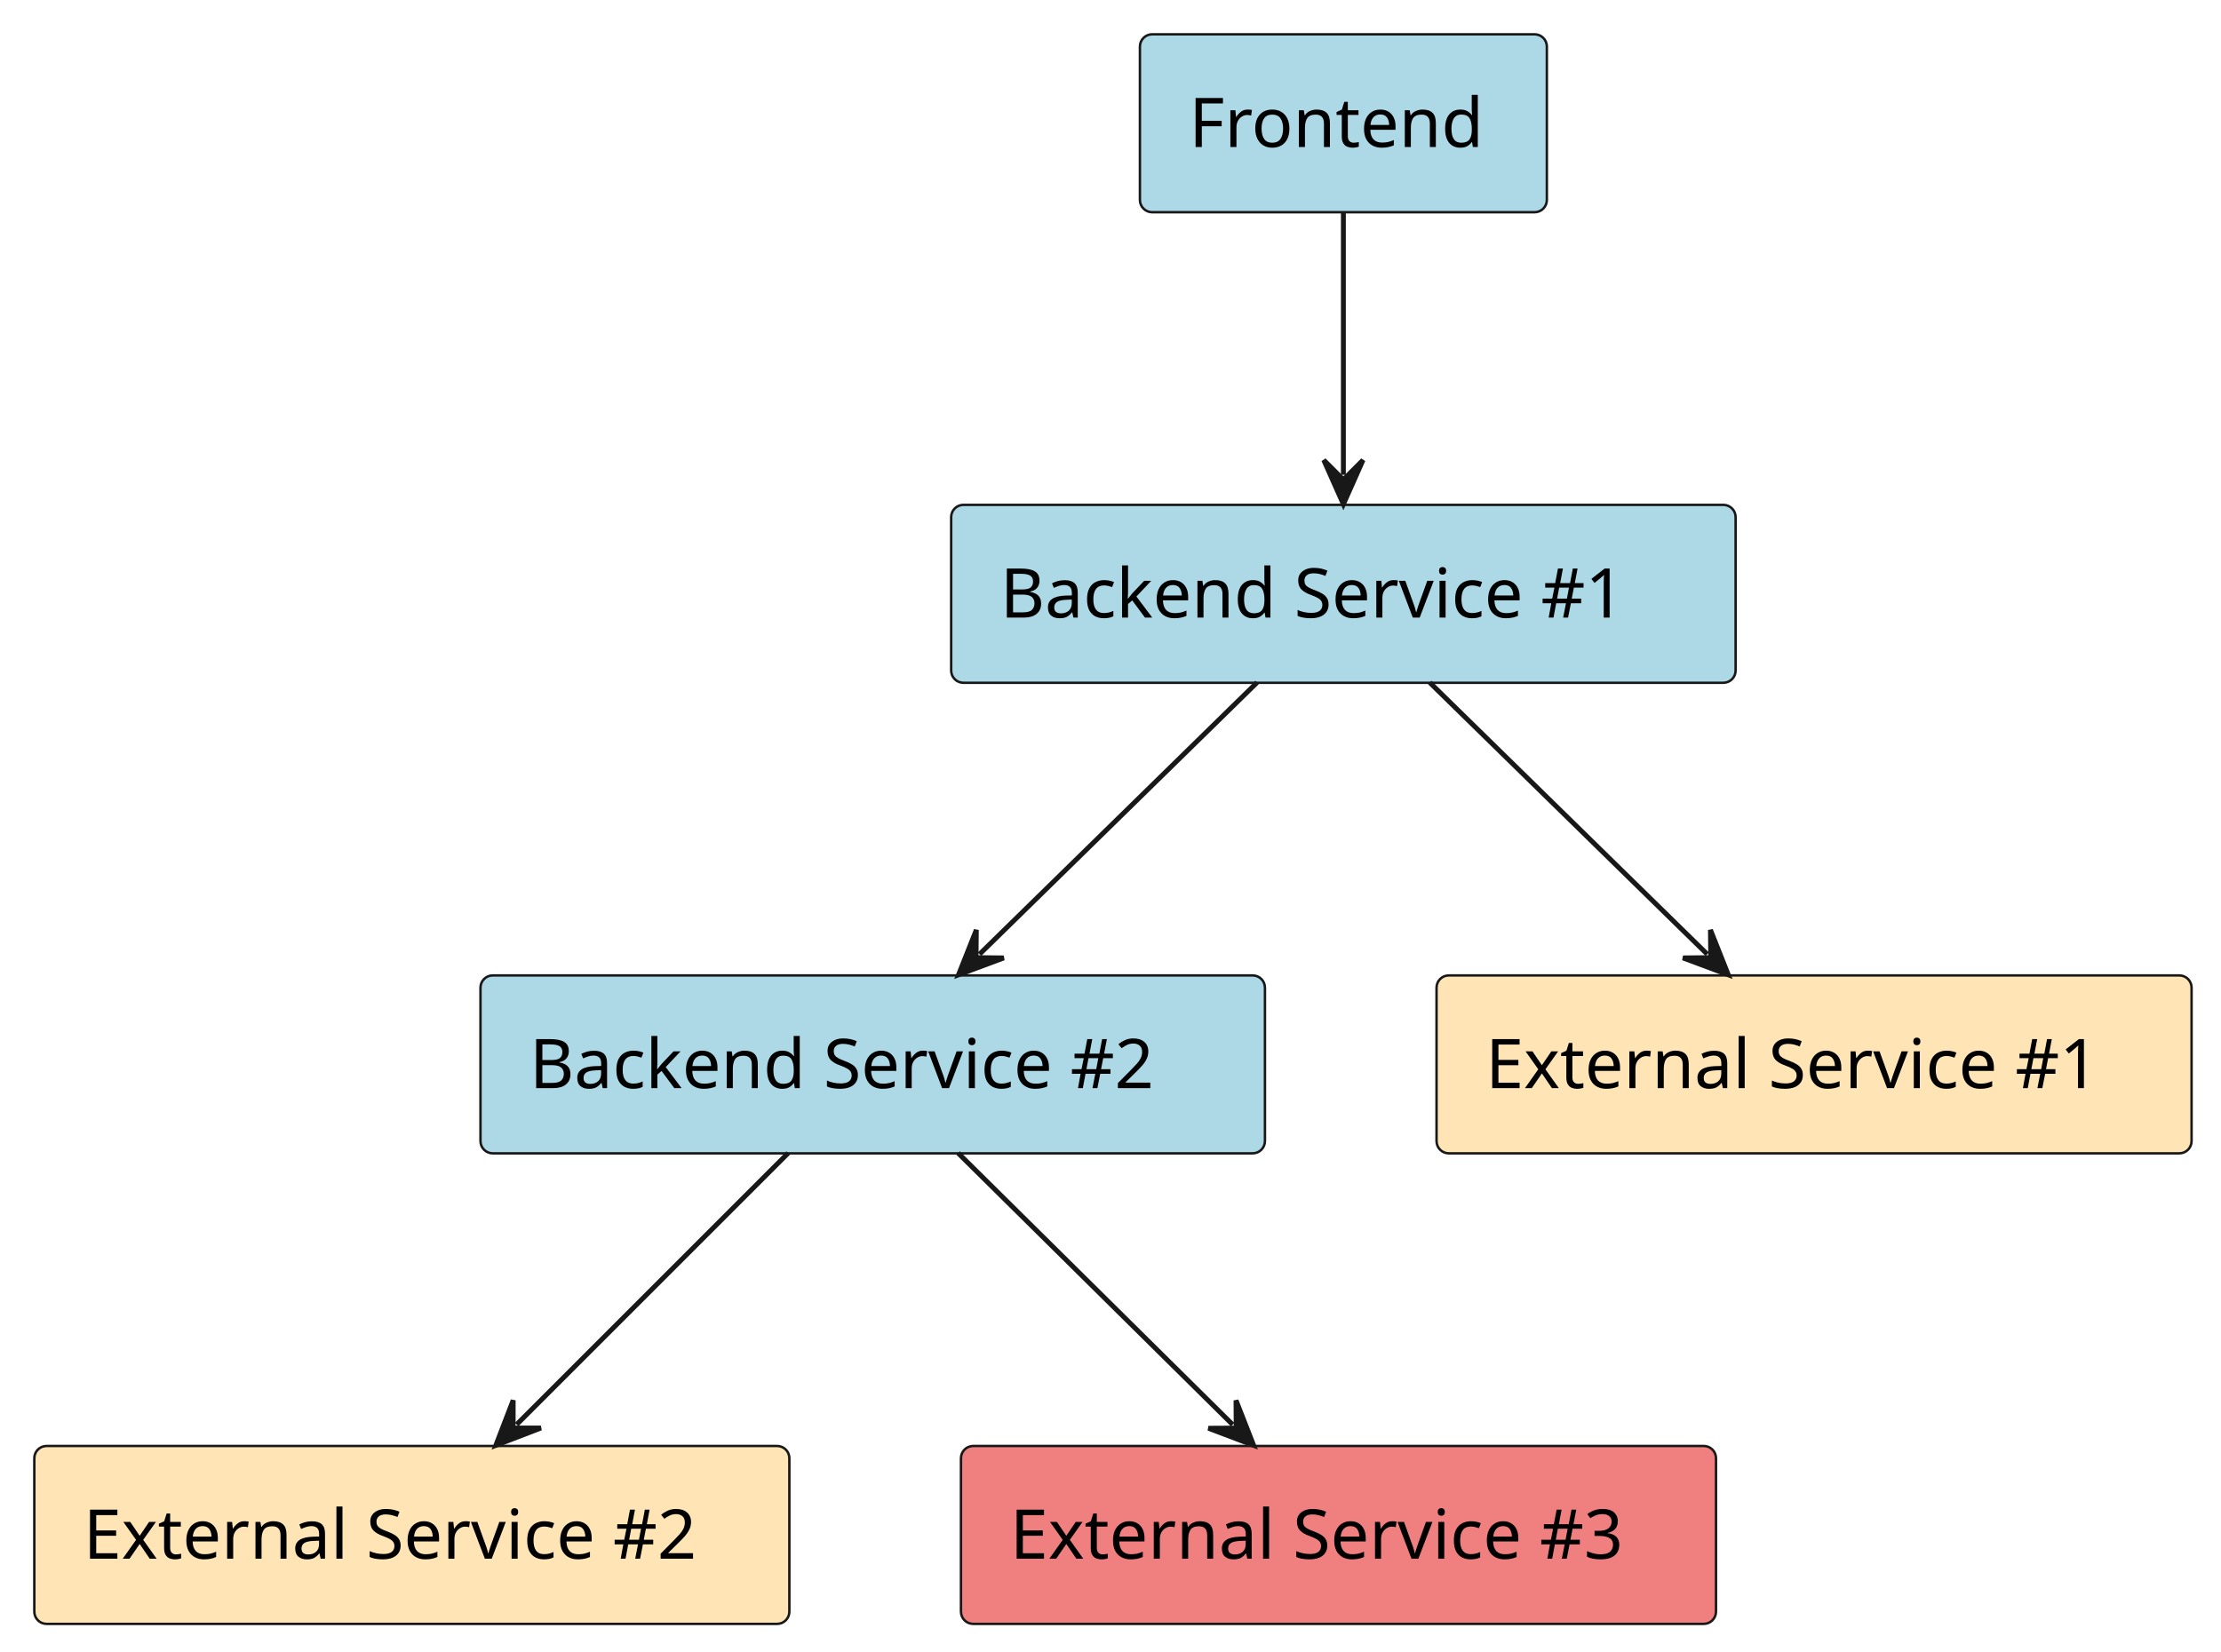
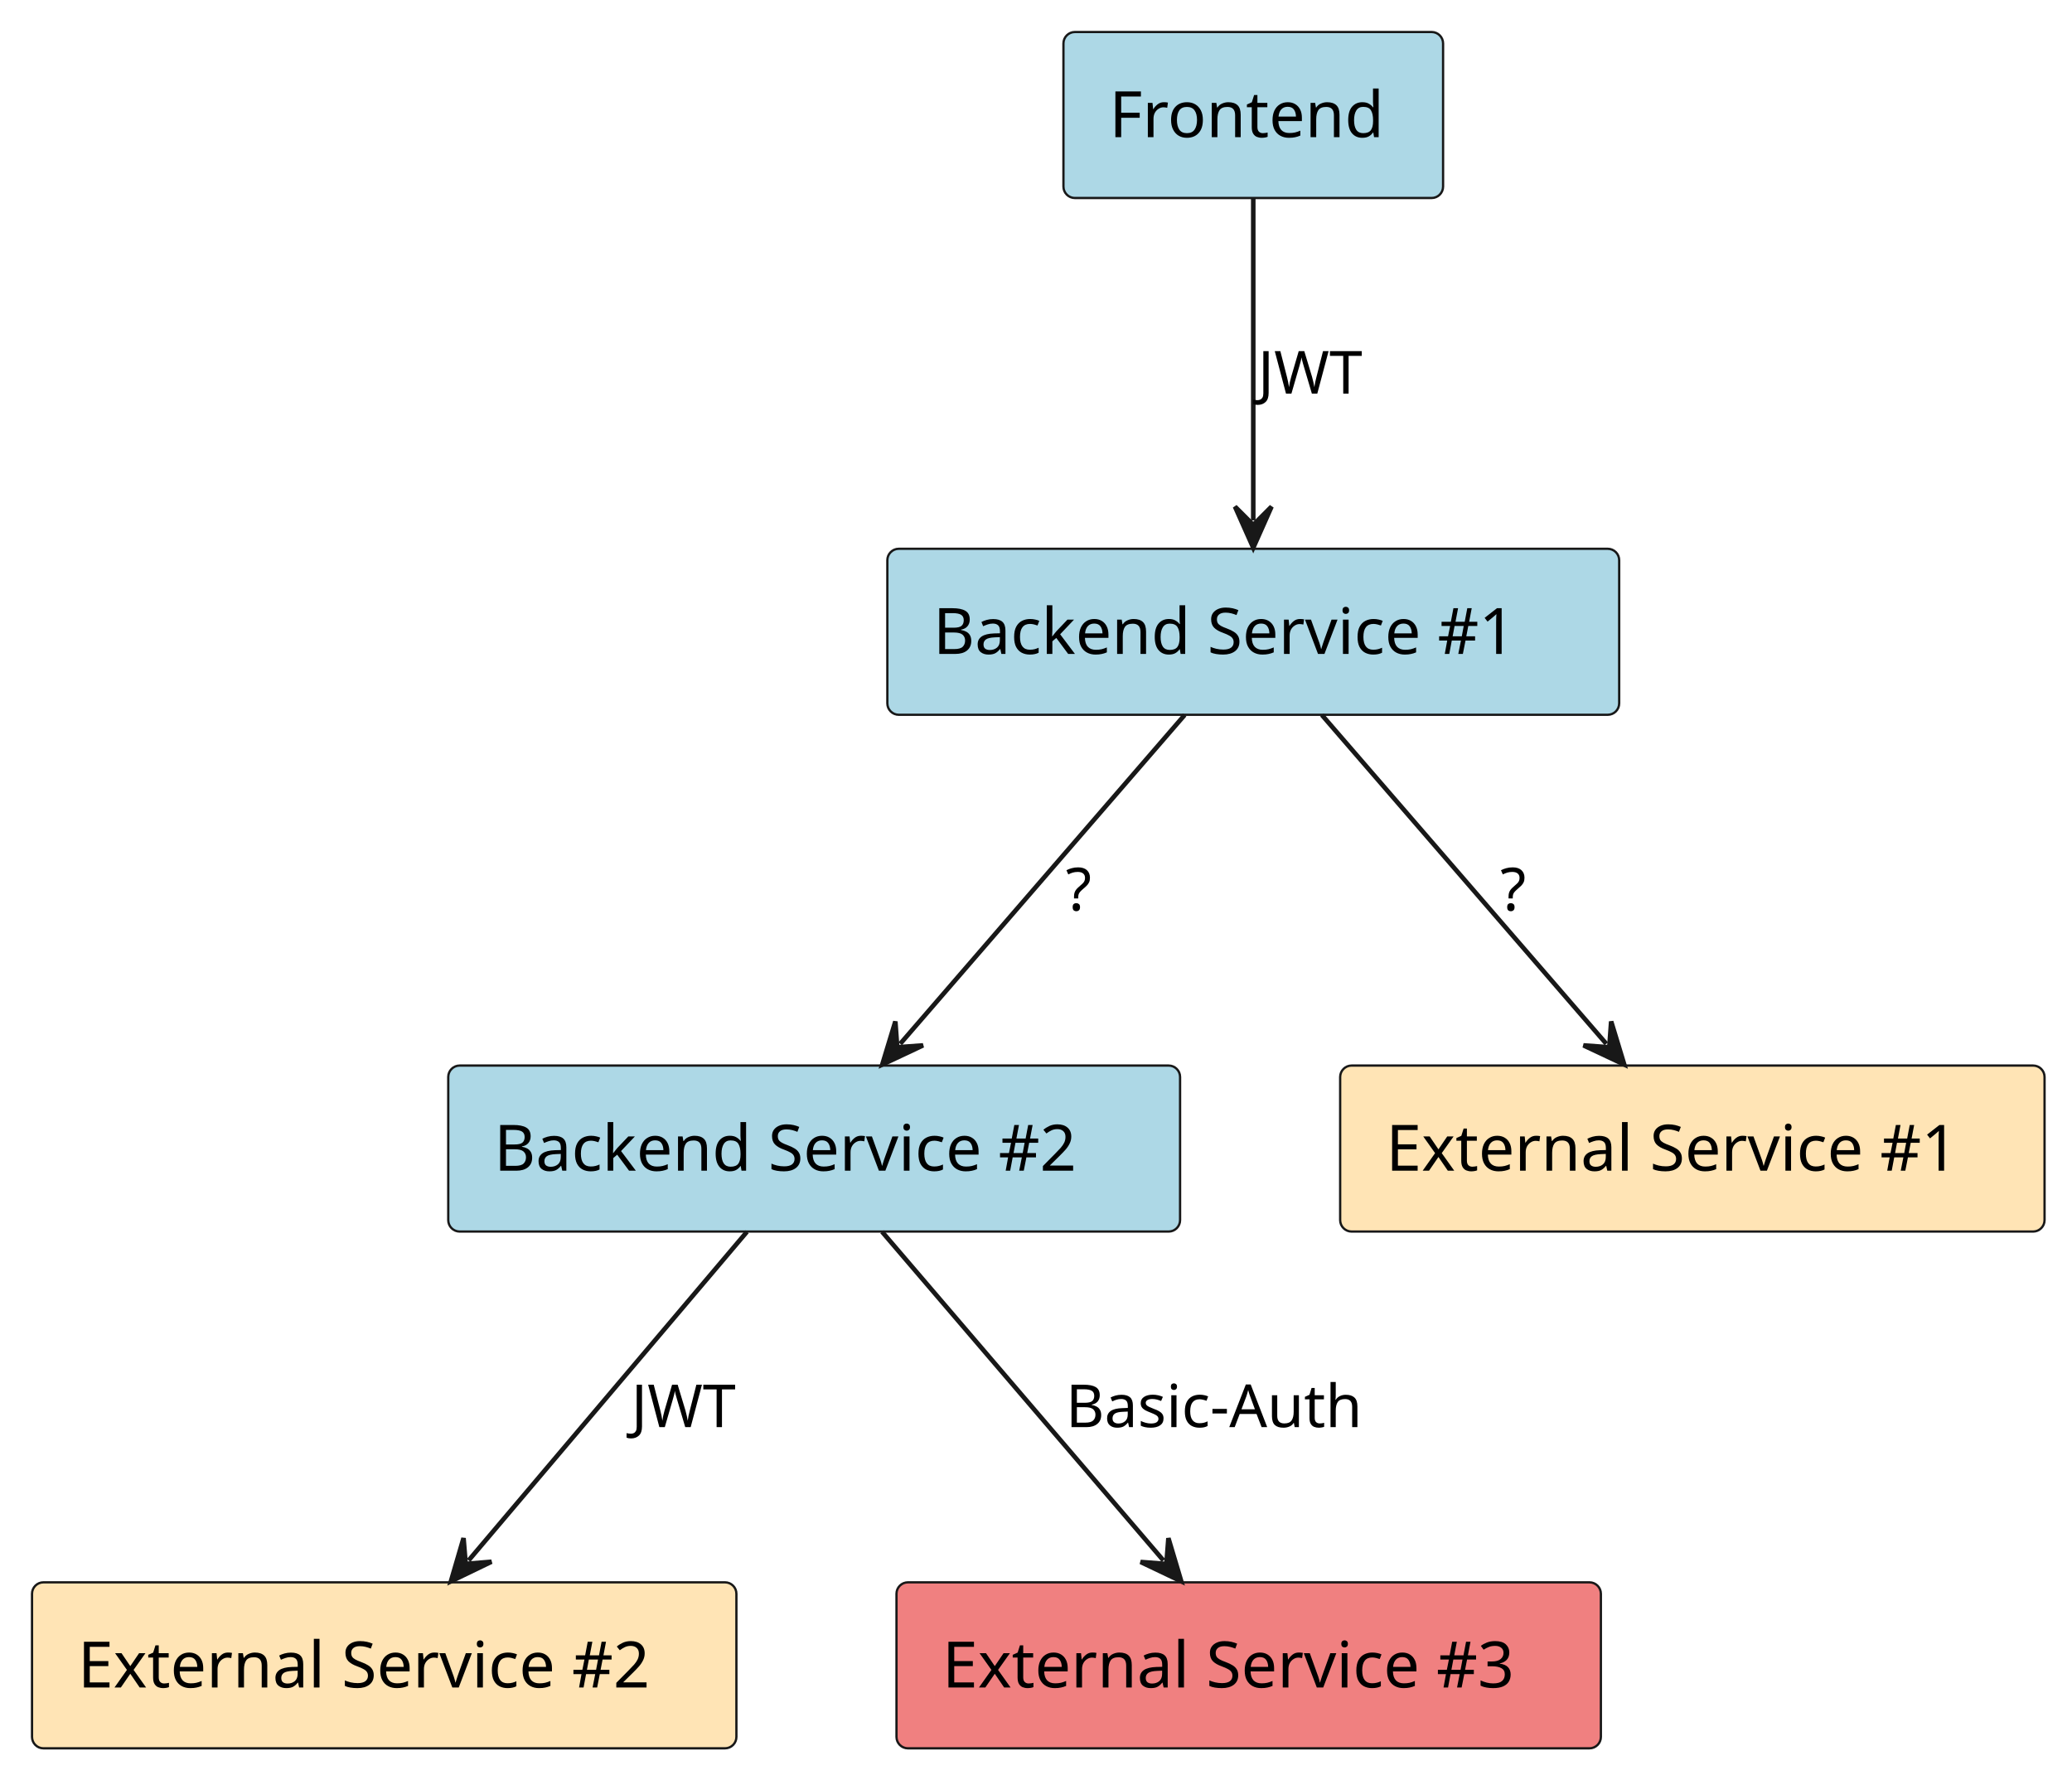
- <svg xmlns="http://www.w3.org/2000/svg" contentStyleType="text/css" height="337px" preserveAspectRatio="none" style="width:453px;height:337px;background:#FFFFFF;" version="1.1" viewBox="0 0 453 337" width="453px" zoomAndPan="magnify">
+ <svg xmlns="http://www.w3.org/2000/svg" contentStyleType="text/css" height="388px" preserveAspectRatio="none" style="width:453px;height:388px;background:#FFFFFF;" version="1.1" viewBox="0 0 453 388" width="453px" zoomAndPan="magnify">
  <defs />
  <g>
    <g id="elem_platform__application__backend_service_1">
-       <rect fill="#ADD8E6" height="36.297" rx="2.5" ry="2.5" style="stroke:#181818;stroke-width:0.5;" width="160" x="194" y="103" />
-       <text fill="#000000" font-family="sans-serif" font-size="14" lengthAdjust="spacing" textLength="140" x="204" y="125.995">Backend Service #1</text>
+       <rect fill="#ADD8E6" height="36.297" rx="2.5" ry="2.5" style="stroke:#181818;stroke-width:0.5;" width="160" x="194" y="120" />
+       <text fill="#000000" font-family="sans-serif" font-size="14" lengthAdjust="spacing" textLength="140" x="204" y="142.995">Backend Service #1</text>
    </g>
    <g id="elem_platform__application__backend_service_2">
-       <rect fill="#ADD8E6" height="36.297" rx="2.5" ry="2.5" style="stroke:#181818;stroke-width:0.5;" width="160" x="98" y="199" />
-       <text fill="#000000" font-family="sans-serif" font-size="14" lengthAdjust="spacing" textLength="140" x="108" y="221.995">Backend Service #2</text>
+       <rect fill="#ADD8E6" height="36.297" rx="2.5" ry="2.5" style="stroke:#181818;stroke-width:0.5;" width="160" x="98" y="233" />
+       <text fill="#000000" font-family="sans-serif" font-size="14" lengthAdjust="spacing" textLength="140" x="108" y="255.995">Backend Service #2</text>
    </g>
    <g id="elem_platform__application__frontend">
      <rect fill="#ADD8E6" height="36.297" rx="2.5" ry="2.5" style="stroke:#181818;stroke-width:0.5;" width="83" x="232.5" y="7" />
      <text fill="#000000" font-family="sans-serif" font-size="14" lengthAdjust="spacing" textLength="63" x="242.5" y="29.995">Frontend</text>
    </g>
    <g id="elem_platform__external_service_1">
-       <rect fill="#FFE4B5" height="36.297" rx="2.5" ry="2.5" style="stroke:#181818;stroke-width:0.5;" width="154" x="293" y="199" />
-       <text fill="#000000" font-family="sans-serif" font-size="14" lengthAdjust="spacing" textLength="134" x="303" y="221.995">External Service #1</text>
+       <rect fill="#FFE4B5" height="36.297" rx="2.5" ry="2.5" style="stroke:#181818;stroke-width:0.5;" width="154" x="293" y="233" />
+       <text fill="#000000" font-family="sans-serif" font-size="14" lengthAdjust="spacing" textLength="134" x="303" y="255.995">External Service #1</text>
    </g>
    <g id="elem_platform__external_service_2">
-       <rect fill="#FFE4B5" height="36.297" rx="2.5" ry="2.5" style="stroke:#181818;stroke-width:0.5;" width="154" x="7" y="295" />
-       <text fill="#000000" font-family="sans-serif" font-size="14" lengthAdjust="spacing" textLength="134" x="17" y="317.995">External Service #2</text>
+       <rect fill="#FFE4B5" height="36.297" rx="2.5" ry="2.5" style="stroke:#181818;stroke-width:0.5;" width="154" x="7" y="346" />
+       <text fill="#000000" font-family="sans-serif" font-size="14" lengthAdjust="spacing" textLength="134" x="17" y="368.995">External Service #2</text>
    </g>
    <g id="elem_other_project__external_service_3">
-       <rect fill="#F08080" height="36.297" rx="2.5" ry="2.5" style="stroke:#181818;stroke-width:0.5;" width="154" x="196" y="295" />
-       <text fill="#000000" font-family="sans-serif" font-size="14" lengthAdjust="spacing" textLength="134" x="206" y="317.995">External Service #3</text>
+       <rect fill="#F08080" height="36.297" rx="2.5" ry="2.5" style="stroke:#181818;stroke-width:0.5;" width="154" x="196" y="346" />
+       <text fill="#000000" font-family="sans-serif" font-size="14" lengthAdjust="spacing" textLength="134" x="206" y="368.995">External Service #3</text>
    </g>
    <g id="link_platform__application__backend_service_1_platform__external_service_1">
-       <path d="M291.61,139.24 C308.93,156.2 330.933,177.752 348.213,194.672 " fill="none" id="platform__application__backend_service_1-to-platform__external_service_1" style="stroke:#181818;stroke-width:1.0;" />
-       <polygon fill="#181818" points="352.5,198.87,348.868,189.715,348.927,195.372,343.271,195.431,352.5,198.87" style="stroke:#181818;stroke-width:1.0;" />
+       <path d="M289,156.34 C307.04,177.2 333.195,207.442 351.185,228.242 " fill="none" id="platform__application__backend_service_1-to-platform__external_service_1" style="stroke:#181818;stroke-width:1.0;" />
+       <polygon fill="#181818" points="355.11,232.78,352.248,223.356,351.839,228.998,346.197,228.589,355.11,232.78" style="stroke:#181818;stroke-width:1.0;" />
+       <text fill="#000000" font-family="sans-serif" font-size="13" lengthAdjust="spacing" textLength="7" x="328" y="199.067">?</text>
    </g>
    <g id="link_platform__application__backend_service_1_platform__application__backend_service_2">
-       <path d="M256.39,139.24 C239.07,156.2 217.067,177.752 199.787,194.672 " fill="none" id="platform__application__backend_service_1-to-platform__application__backend_service_2" style="stroke:#181818;stroke-width:1.0;" />
-       <polygon fill="#181818" points="195.5,198.87,204.729,195.431,199.073,195.372,199.132,189.715,195.5,198.87" style="stroke:#181818;stroke-width:1.0;" />
+       <path d="M259,156.34 C240.96,177.2 214.805,207.442 196.815,228.242 " fill="none" id="platform__application__backend_service_1-to-platform__application__backend_service_2" style="stroke:#181818;stroke-width:1.0;" />
+       <polygon fill="#181818" points="192.89,232.78,201.803,228.589,196.161,228.998,195.752,223.356,192.89,232.78" style="stroke:#181818;stroke-width:1.0;" />
+       <text fill="#000000" font-family="sans-serif" font-size="13" lengthAdjust="spacing" textLength="7" x="233" y="199.067">?</text>
    </g>
    <g id="link_platform__application__backend_service_2_platform__external_service_2">
-       <path d="M160.76,235.24 C143.8,252.2 122.293,273.707 105.373,290.627 " fill="none" id="platform__application__backend_service_2-to-platform__external_service_2" style="stroke:#181818;stroke-width:1.0;" />
-       <polygon fill="#181818" points="101.13,294.87,110.322,291.334,104.665,291.334,104.665,285.678,101.13,294.87" style="stroke:#181818;stroke-width:1.0;" />
+       <path d="M163.31,269.34 C145.65,290.2 120.078,320.402 102.458,341.202 " fill="none" id="platform__application__backend_service_2-to-platform__external_service_2" style="stroke:#181818;stroke-width:1.0;" />
+       <polygon fill="#181818" points="98.58,345.78,107.449,341.498,101.812,341.965,101.345,336.327,98.58,345.78" style="stroke:#181818;stroke-width:1.0;" />
+       <text fill="#000000" font-family="sans-serif" font-size="13" lengthAdjust="spacing" textLength="21" x="138" y="312.067">JWT</text>
    </g>
    <g id="link_platform__application__backend_service_2_other_project__external_service_3">
-       <path d="M195.42,235.24 C212.57,252.2 234.314,273.731 251.424,290.651 " fill="none" id="platform__application__backend_service_2-to-other_project__external_service_3" style="stroke:#181818;stroke-width:1.0;" />
-       <polygon fill="#181818" points="255.69,294.87,252.103,285.697,252.135,291.354,246.478,291.386,255.69,294.87" style="stroke:#181818;stroke-width:1.0;" />
+       <path d="M192.84,269.34 C210.69,290.2 236.559,320.421 254.359,341.221 " fill="none" id="platform__application__backend_service_2-to-other_project__external_service_3" style="stroke:#181818;stroke-width:1.0;" />
+       <polygon fill="#181818" points="258.26,345.78,255.447,336.341,255.009,341.981,249.369,341.543,258.26,345.78" style="stroke:#181818;stroke-width:1.0;" />
+       <text fill="#000000" font-family="sans-serif" font-size="13" lengthAdjust="spacing" textLength="69" x="233" y="312.067">Basic-Auth</text>
    </g>
    <g id="link_platform__application__frontend_platform__application__backend_service_1">
-       <path d="M274,43.24 C274,60.2 274,79.95 274,96.87 " fill="none" id="platform__application__frontend-to-platform__application__backend_service_1" style="stroke:#181818;stroke-width:1.0;" />
-       <polygon fill="#181818" points="274,102.87,278,93.87,274,97.87,270,93.87,274,102.87" style="stroke:#181818;stroke-width:1.0;" />
+       <path d="M274,43.34 C274,64.2 274,92.98 274,113.78 " fill="none" id="platform__application__frontend-to-platform__application__backend_service_1" style="stroke:#181818;stroke-width:1.0;" />
+       <polygon fill="#181818" points="274,119.78,278,110.78,274,114.78,270,110.78,274,119.78" style="stroke:#181818;stroke-width:1.0;" />
+       <text fill="#000000" font-family="sans-serif" font-size="13" lengthAdjust="spacing" textLength="21" x="275" y="86.067">JWT</text>
    </g>
  </g>
</svg>
